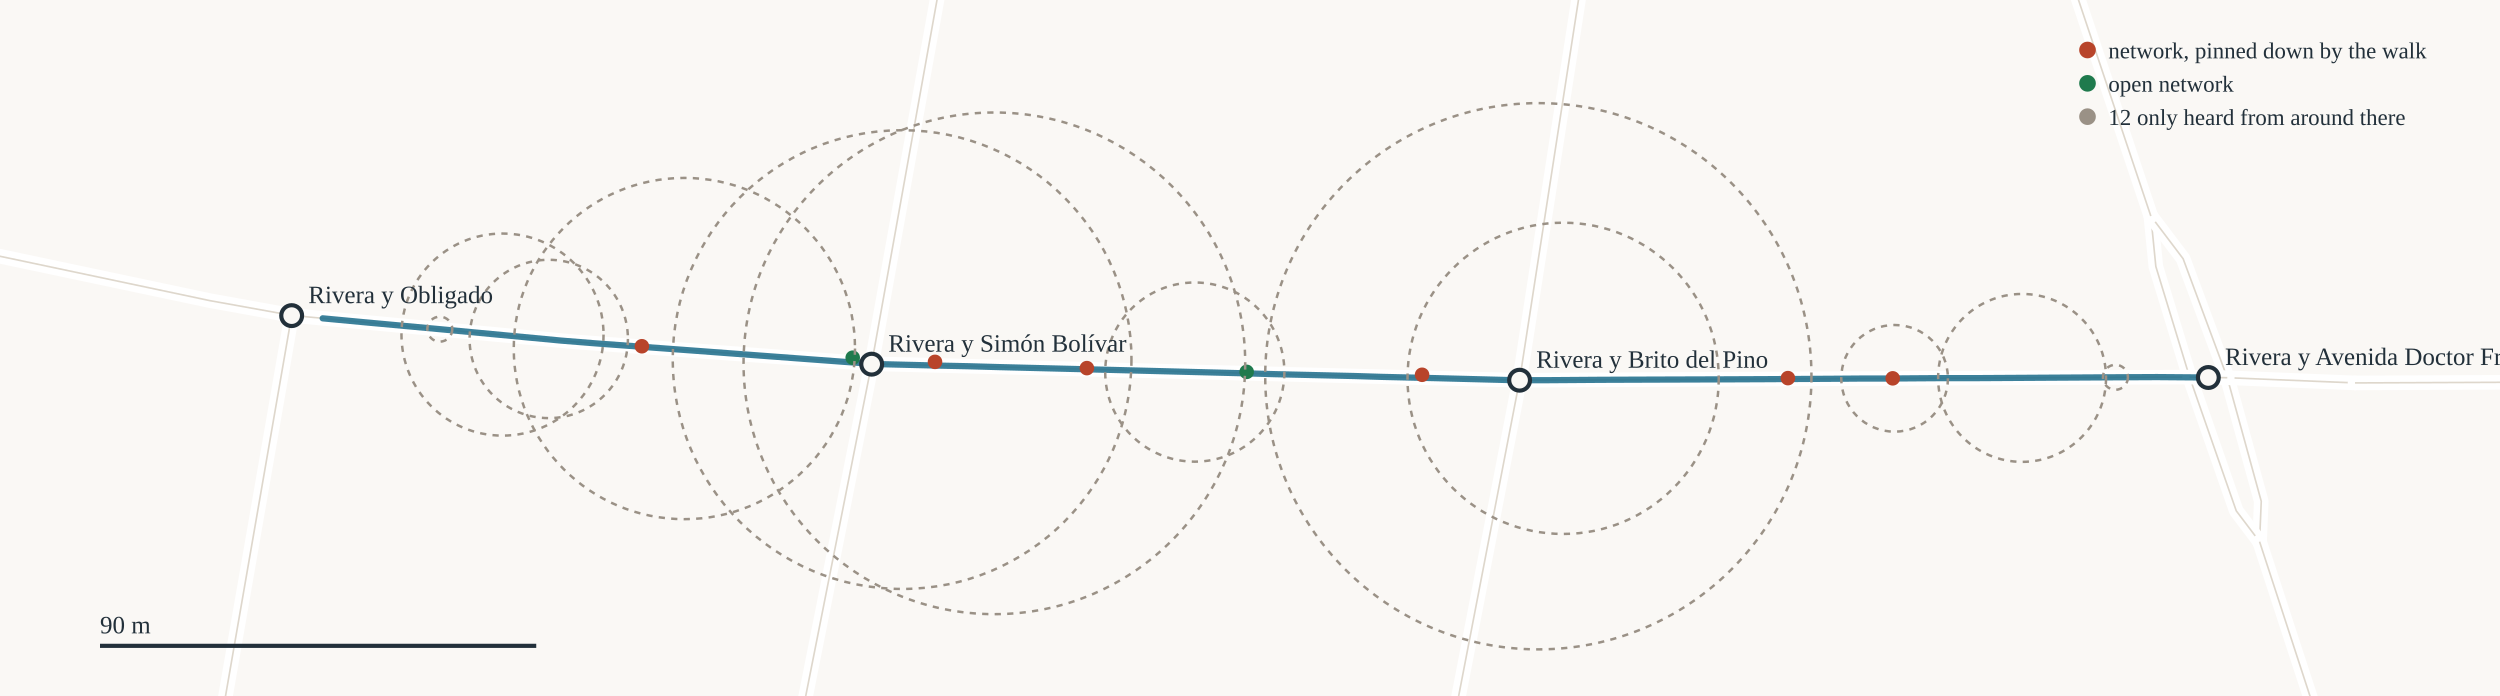
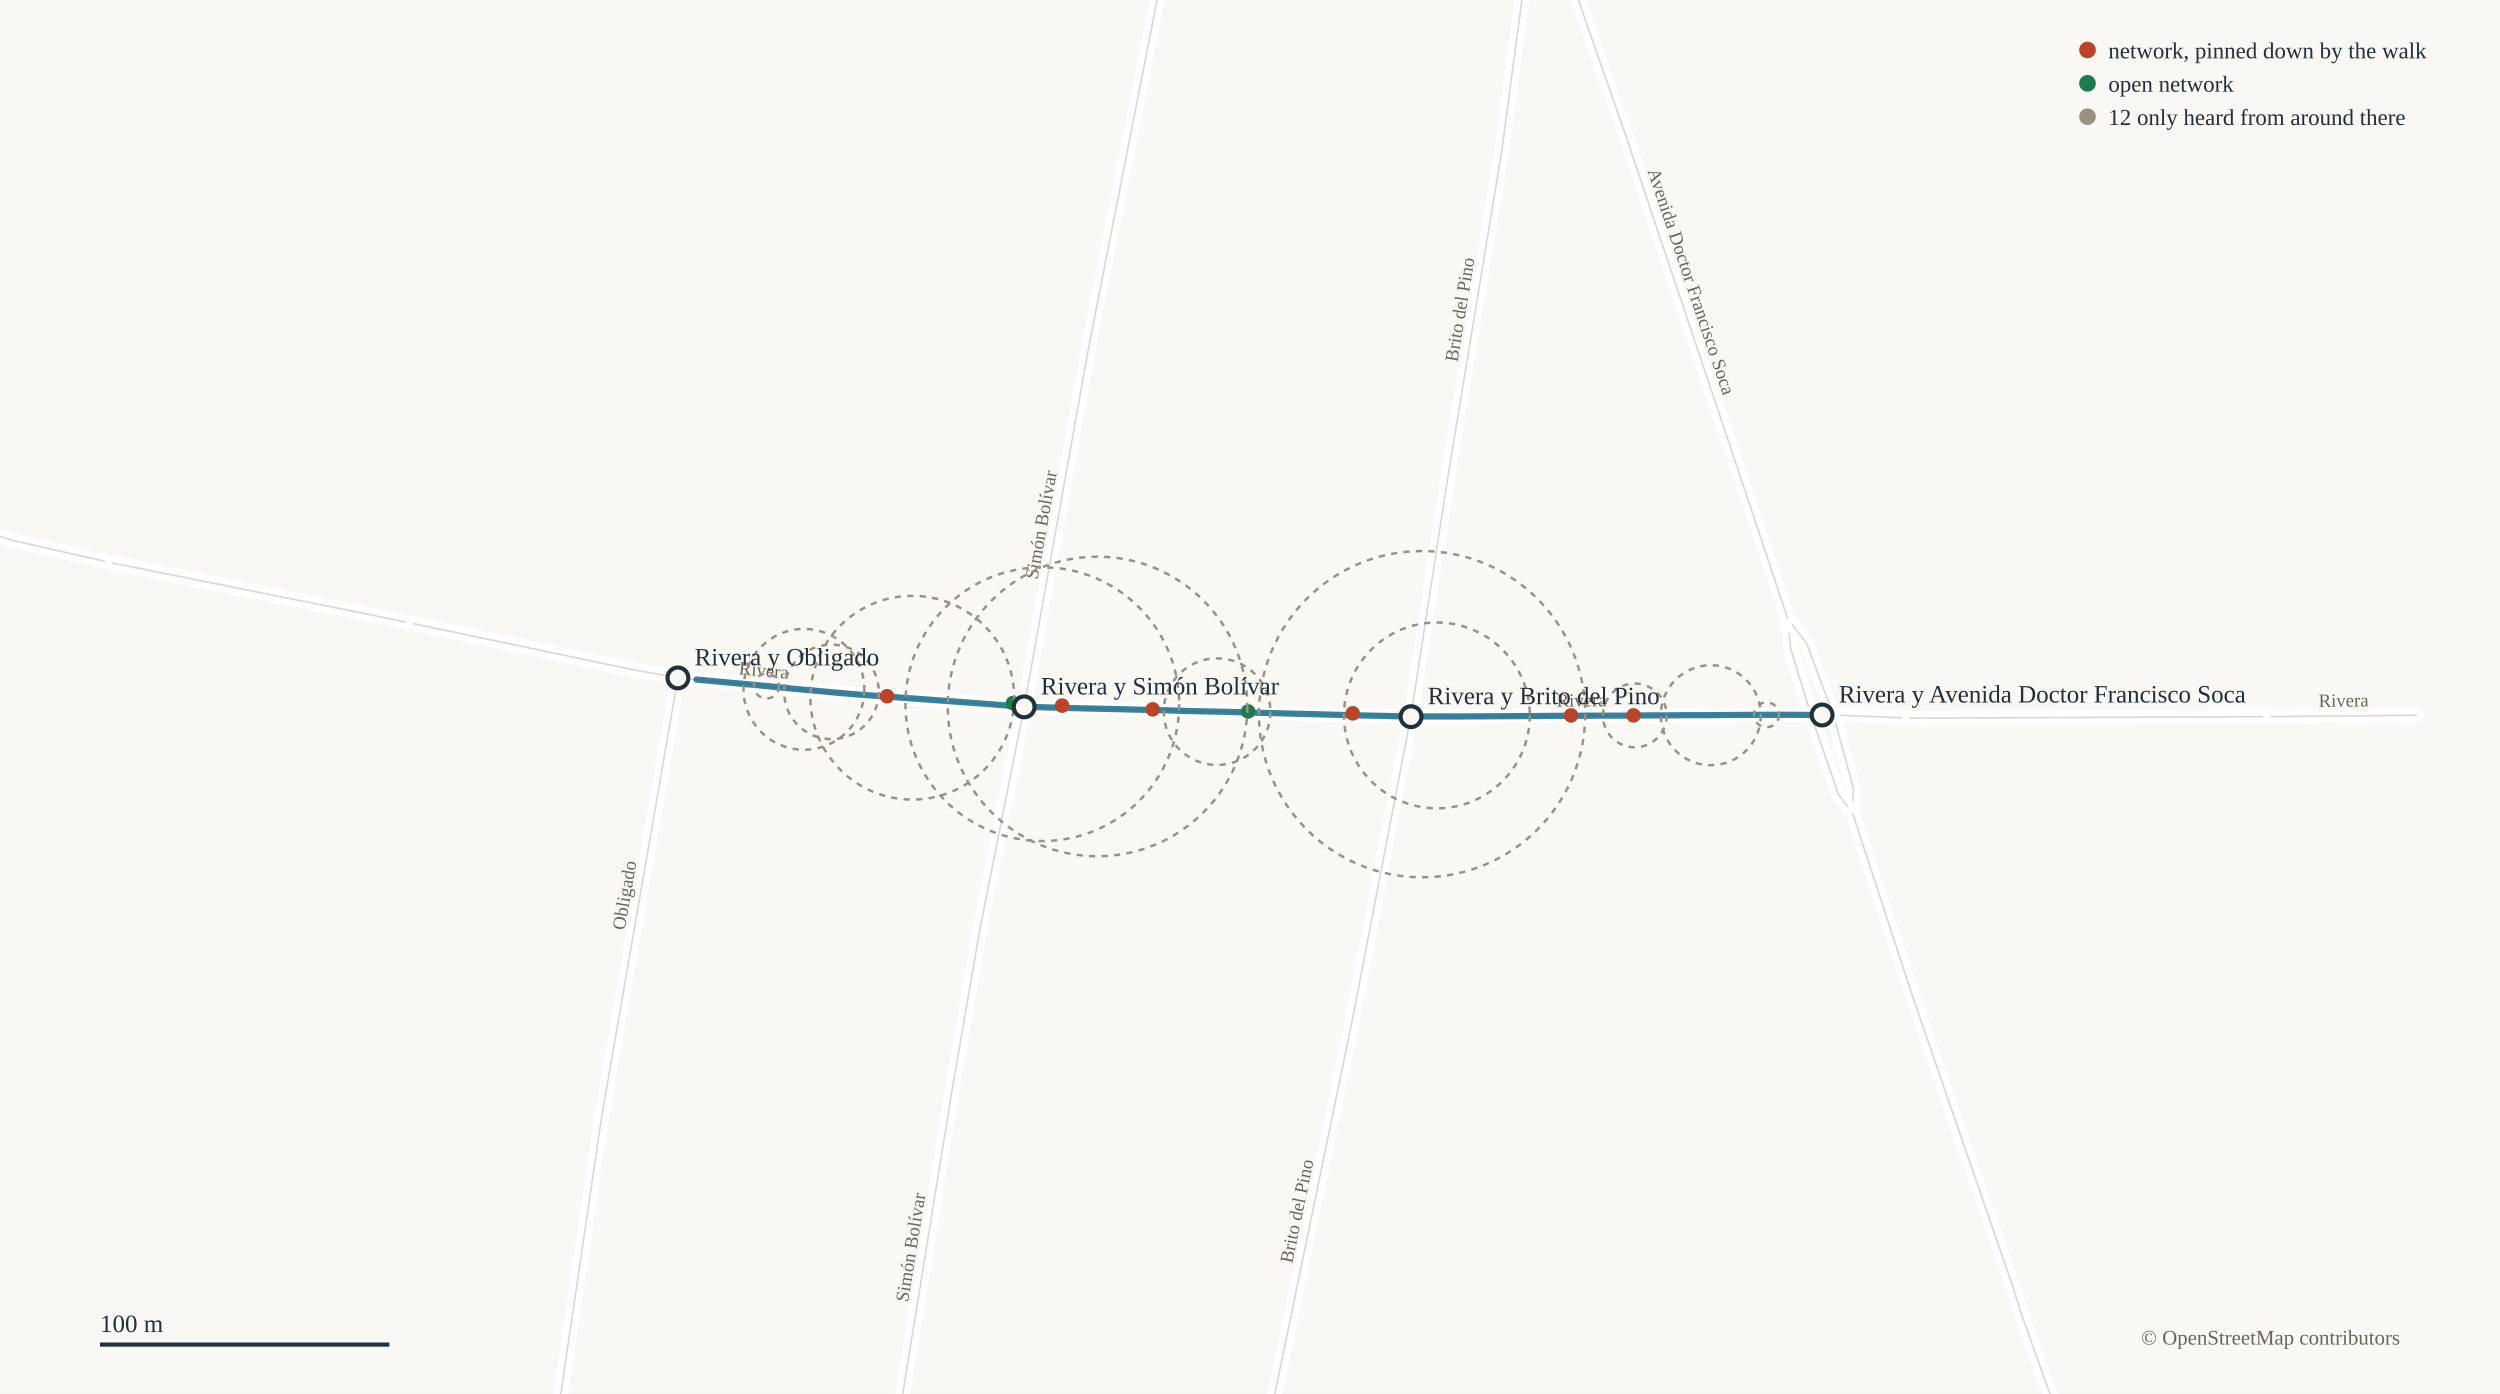
- <svg xmlns="http://www.w3.org/2000/svg" viewBox="0 0 1200 334" width="1200" height="334">
+ <svg xmlns="http://www.w3.org/2000/svg" viewBox="0 0 1200 669" width="1200" height="669">
  <rect width="100%" height="100%" fill="#faf8f5" />
-   <path d="M238.8,1196.1 L259.2,1065.6 L261.9,1044.1 L318.3,741.8 L360.7,480.9 L382.8,354.0 L418.4,174.6" fill="none" stroke="#ffffff" stroke-width="7" stroke-linecap="round" stroke-linejoin="round" />
-   <path d="M238.8,1196.1 L259.2,1065.6 L261.9,1044.1 L318.3,741.8 L360.7,480.9 L382.8,354.0 L418.4,174.6" fill="none" stroke="#ded7cc" stroke-width="0.8" />
-   <path d="M1084.6,260.0 L1085.4,240.6 L1069.1,181.3" fill="none" stroke="#ffffff" stroke-width="7" stroke-linecap="round" stroke-linejoin="round" />
-   <path d="M1084.6,260.0 L1085.4,240.6 L1069.1,181.3" fill="none" stroke="#ded7cc" stroke-width="0.8" />
-   <path d="M140.0,151.4 L78.5,505.3 L39.7,768.1 L6.8,1047.1 L8.4,1065.8 L11.4,1104.9" fill="none" stroke="#ffffff" stroke-width="7" stroke-linecap="round" stroke-linejoin="round" />
-   <path d="M140.0,151.4 L78.5,505.3 L39.7,768.1 L6.8,1047.1 L8.4,1065.8 L11.4,1104.9" fill="none" stroke="#ded7cc" stroke-width="0.8" />
-   <path d="M835.7,-474.9 L819.2,-397.5 L802.5,-273.0 L759.6,-12.5 L729.4,182.5" fill="none" stroke="#ffffff" stroke-width="7" stroke-linecap="round" stroke-linejoin="round" />
-   <path d="M835.7,-474.9 L819.2,-397.5 L802.5,-273.0 L759.6,-12.5 L729.4,182.5" fill="none" stroke="#ded7cc" stroke-width="0.8" />
-   <path d="M1051.0,181.0 L1073.4,245.2 L1084.6,260.0" fill="none" stroke="#ffffff" stroke-width="7" stroke-linecap="round" stroke-linejoin="round" />
-   <path d="M1051.0,181.0 L1073.4,245.2 L1084.6,260.0" fill="none" stroke="#ded7cc" stroke-width="0.8" />
-   <path d="M1032.4,103.7 L1034.8,127.9 L1051.0,181.0" fill="none" stroke="#ffffff" stroke-width="7" stroke-linecap="round" stroke-linejoin="round" />
-   <path d="M1032.4,103.7 L1034.8,127.9 L1051.0,181.0" fill="none" stroke="#ded7cc" stroke-width="0.8" />
-   <path d="M1069.1,181.3 L1047.9,124.2 L1032.4,103.7" fill="none" stroke="#ffffff" stroke-width="7" stroke-linecap="round" stroke-linejoin="round" />
-   <path d="M1069.1,181.3 L1047.9,124.2 L1032.4,103.7" fill="none" stroke="#ded7cc" stroke-width="0.8" />
-   <path d="M1032.4,103.7 L983.9,-41.2 L901.9,-285.5 L835.7,-474.9 L823.2,-510.2" fill="none" stroke="#ffffff" stroke-width="7" stroke-linecap="round" stroke-linejoin="round" />
-   <path d="M1032.4,103.7 L983.9,-41.2 L901.9,-285.5 L835.7,-474.9 L823.2,-510.2" fill="none" stroke="#ded7cc" stroke-width="0.8" />
-   <path d="M729.4,182.5 L1004.1,181.2 L1051.0,181.0" fill="none" stroke="#ffffff" stroke-width="7" stroke-linecap="round" stroke-linejoin="round" />
-   <path d="M729.4,182.5 L1004.1,181.2 L1051.0,181.0" fill="none" stroke="#ded7cc" stroke-width="0.8" />
-   <path d="M1069.1,181.3 L1130.4,183.8" fill="none" stroke="#ffffff" stroke-width="7" stroke-linecap="round" stroke-linejoin="round" />
-   <path d="M1069.1,181.3 L1130.4,183.8" fill="none" stroke="#ded7cc" stroke-width="0.8" />
-   <path d="M418.4,174.6 L729.4,182.5" fill="none" stroke="#ffffff" stroke-width="7" stroke-linecap="round" stroke-linejoin="round" />
-   <path d="M418.4,174.6 L729.4,182.5" fill="none" stroke="#ded7cc" stroke-width="0.8" />
-   <path d="M1051.0,181.0 L1069.1,181.3" fill="none" stroke="#ffffff" stroke-width="7" stroke-linecap="round" stroke-linejoin="round" />
-   <path d="M1051.0,181.0 L1069.1,181.3" fill="none" stroke="#ded7cc" stroke-width="0.8" />
-   <path d="M1130.4,183.8 L1420.7,182.6" fill="none" stroke="#ffffff" stroke-width="7" stroke-linecap="round" stroke-linejoin="round" />
-   <path d="M1130.4,183.8 L1420.7,182.6" fill="none" stroke="#ded7cc" stroke-width="0.8" />
-   <path d="M-79.1,106.5 L-36.5,115.3 L100.7,144.3 L140.0,151.4" fill="none" stroke="#ffffff" stroke-width="7" stroke-linecap="round" stroke-linejoin="round" />
-   <path d="M-79.1,106.5 L-36.5,115.3 L100.7,144.3 L140.0,151.4" fill="none" stroke="#ded7cc" stroke-width="0.8" />
-   <path d="M729.4,182.5 L682.6,425.1 L677.5,449.3 L622.3,716.1 L570.4,984.2 L564.8,1014.4 L516.0,1272.3" fill="none" stroke="#ffffff" stroke-width="7" stroke-linecap="round" stroke-linejoin="round" />
-   <path d="M729.4,182.5 L682.6,425.1 L677.5,449.3 L622.3,716.1 L570.4,984.2 L564.8,1014.4 L516.0,1272.3" fill="none" stroke="#ded7cc" stroke-width="0.8" />
-   <path d="M418.4,174.6 L470.2,-113.8 L528.1,-408.3 L553.6,-552.0 L611.6,-886.1 L614.4,-899.0" fill="none" stroke="#ffffff" stroke-width="7" stroke-linecap="round" stroke-linejoin="round" />
-   <path d="M418.4,174.6 L470.2,-113.8 L528.1,-408.3 L553.6,-552.0 L611.6,-886.1 L614.4,-899.0" fill="none" stroke="#ded7cc" stroke-width="0.8" />
-   <path d="M1322.1,947.4 L1220.6,663.6 L1212.7,638.8 L1133.2,408.9 L1084.6,260.0" fill="none" stroke="#ffffff" stroke-width="7" stroke-linecap="round" stroke-linejoin="round" />
-   <path d="M1322.1,947.4 L1220.6,663.6 L1212.7,638.8 L1133.2,408.9 L1084.6,260.0" fill="none" stroke="#ded7cc" stroke-width="0.8" />
-   <path d="M140.0,151.4 L275.9,164.1 L418.4,174.6" fill="none" stroke="#ffffff" stroke-width="7" stroke-linecap="round" stroke-linejoin="round" />
-   <path d="M140.0,151.4 L275.9,164.1 L418.4,174.6" fill="none" stroke="#ded7cc" stroke-width="0.8" />
-   <path d="M1060.0,181.2 L1035.3,181.0 L1015.4,181.1 L1015.4,181.1 L982.2,181.3 L965.6,181.4 L949.0,181.5 L949.0,181.5 L949.0,181.5 L932.5,181.5 L918.2,181.6 L918.2,181.6 L918.2,181.6 L918.2,181.6 L905.8,181.7 L893.4,181.7 L880.9,181.8 L847.8,182.0 L825.7,182.1 L795.8,182.2 L768.7,182.3 L741.6,182.5 L727.1,182.5 L688.7,181.5 L675.9,181.2 L663.2,180.9 L663.2,180.9 L650.4,180.5 L637.6,180.2 L612.0,179.6 L598.0,179.2 L582.3,178.8 L582.3,178.8 L566.7,178.4 L566.7,178.4 L551.1,178.0 L551.1,178.0 L551.1,178.0 L535.4,177.6 L507.3,176.9 L479.2,176.2 L465.1,175.8 L451.1,175.5 L451.1,175.5 L422.9,174.8 L422.9,174.8 L422.9,174.8 L422.9,174.8 L422.9,174.8 L409.5,174.0 L393.3,172.8 L363.8,170.6 L363.8,170.6 L334.4,168.4 L318.1,167.2 L301.9,166.0 L285.7,164.8 L269.5,163.5 L269.5,163.5 L269.5,163.5 L251.5,161.8 L251.5,161.8 L251.5,161.8 L231.3,159.9 L211.1,158.0 L175.1,154.7 L154.9,152.8" fill="none" stroke="#1a6b8a" stroke-width="3" stroke-linecap="round" stroke-linejoin="round" opacity="0.85" />
-   <circle cx="1015.4" cy="181.1" r="6.0" fill="none" stroke="#9a9186" stroke-width="1.2" stroke-dasharray="3 3" />
-   <circle cx="970.6" cy="181.4" r="40.3" fill="none" stroke="#9a9186" stroke-width="1.2" stroke-dasharray="3 3" />
-   <circle cx="908.5" cy="181.6" r="3.5" fill="#b8442a" />
-   <circle cx="909.4" cy="181.6" r="25.6" fill="none" stroke="#9a9186" stroke-width="1.2" stroke-dasharray="3 3" />
-   <circle cx="858.2" cy="181.5" r="3.5" fill="#b8442a" />
-   <circle cx="738.4" cy="180.6" r="131.1" fill="none" stroke="#9a9186" stroke-width="1.2" stroke-dasharray="3 3" />
-   <circle cx="750.3" cy="181.6" r="74.7" fill="none" stroke="#9a9186" stroke-width="1.2" stroke-dasharray="3 3" />
-   <circle cx="682.6" cy="179.9" r="3.5" fill="#b8442a" />
-   <circle cx="598.4" cy="178.5" r="3.5" fill="#1f7a4d" />
-   <circle cx="573.5" cy="178.6" r="43.0" fill="none" stroke="#9a9186" stroke-width="1.2" stroke-dasharray="3 3" />
-   <circle cx="521.7" cy="176.7" r="3.5" fill="#b8442a" />
-   <circle cx="477.3" cy="174.4" r="120.4" fill="none" stroke="#9a9186" stroke-width="1.2" stroke-dasharray="3 3" />
-   <circle cx="433.0" cy="172.6" r="110.1" fill="none" stroke="#9a9186" stroke-width="1.2" stroke-dasharray="3 3" />
-   <circle cx="448.8" cy="173.7" r="3.5" fill="#b8442a" />
-   <circle cx="409.3" cy="171.7" r="3.5" fill="#1f7a4d" />
-   <circle cx="328.5" cy="167.3" r="81.9" fill="none" stroke="#9a9186" stroke-width="1.2" stroke-dasharray="3 3" />
-   <circle cx="308.1" cy="166.2" r="3.5" fill="#b8442a" />
-   <circle cx="263.4" cy="162.7" r="38.0" fill="none" stroke="#9a9186" stroke-width="1.2" stroke-dasharray="3 3" />
-   <circle cx="211.1" cy="158.0" r="6.0" fill="none" stroke="#9a9186" stroke-width="1.2" stroke-dasharray="3 3" />
-   <circle cx="241.2" cy="160.6" r="48.5" fill="none" stroke="#9a9186" stroke-width="1.2" stroke-dasharray="3 3" />
-   <circle cx="1060.0" cy="181.2" r="5" fill="#faf8f5" stroke="#22303a" stroke-width="2" />
-   <text x="1068.0" y="175.2" font-size="12" fill="#22303a">Rivera y Avenida Doctor Francisco Soca</text>
-   <circle cx="729.4" cy="182.5" r="5" fill="#faf8f5" stroke="#22303a" stroke-width="2" />
-   <text x="737.4" y="176.5" font-size="12" fill="#22303a">Rivera y Brito del Pino</text>
-   <circle cx="418.4" cy="174.8" r="5" fill="#faf8f5" stroke="#22303a" stroke-width="2" />
-   <text x="426.4" y="168.8" font-size="12" fill="#22303a">Rivera y Simón Bolívar</text>
-   <circle cx="140.0" cy="151.5" r="5" fill="#faf8f5" stroke="#22303a" stroke-width="2" />
-   <text x="148.0" y="145.5" font-size="12" fill="#22303a">Rivera y Obligado</text>
-   <line x1="48.0" y1="310.0" x2="257.4" y2="310.0" stroke="#22303a" stroke-width="2" />
-   <text x="48.0" y="304.0" font-size="12" fill="#22303a">90 m</text>
+   <path d="M384.4,949.0 L396.6,871.1 L398.2,858.2 L431.9,677.8 L457.2,522.0 L470.3,446.3 L491.6,339.3" fill="none" stroke="#ffffff" stroke-width="7" stroke-linecap="round" stroke-linejoin="round" />
+   <path d="M384.4,949.0 L396.6,871.1 L398.2,858.2 L431.9,677.8 L457.2,522.0 L470.3,446.3 L491.6,339.3" fill="none" stroke="#ded7cc" stroke-width="0.8" />
+   <path d="M889.2,390.2 L889.7,378.6 L880.0,343.2" fill="none" stroke="#ffffff" stroke-width="7" stroke-linecap="round" stroke-linejoin="round" />
+   <path d="M889.2,390.2 L889.7,378.6 L880.0,343.2" fill="none" stroke="#ded7cc" stroke-width="0.8" />
+   <path d="M325.4,325.4 L288.7,536.6 L265.6,693.5 L245.9,860.0 L246.9,871.2 L248.7,894.5" fill="none" stroke="#ffffff" stroke-width="7" stroke-linecap="round" stroke-linejoin="round" />
+   <path d="M325.4,325.4 L288.7,536.6 L265.6,693.5 L245.9,860.0 L246.9,871.2 L248.7,894.5" fill="none" stroke="#ded7cc" stroke-width="0.8" />
+   <path d="M740.7,-48.4 L730.8,-2.2 L720.9,72.1 L695.2,227.5 L677.2,344.0" fill="none" stroke="#ffffff" stroke-width="7" stroke-linecap="round" stroke-linejoin="round" />
+   <path d="M740.7,-48.4 L730.8,-2.2 L720.9,72.1 L695.2,227.5 L677.2,344.0" fill="none" stroke="#ded7cc" stroke-width="0.8" />
+   <path d="M869.2,343.0 L882.5,381.4 L889.2,390.2" fill="none" stroke="#ffffff" stroke-width="7" stroke-linecap="round" stroke-linejoin="round" />
+   <path d="M869.2,343.0 L882.5,381.4 L889.2,390.2" fill="none" stroke="#ded7cc" stroke-width="0.8" />
+   <path d="M858.1,296.9 L859.5,311.3 L869.2,343.0" fill="none" stroke="#ffffff" stroke-width="7" stroke-linecap="round" stroke-linejoin="round" />
+   <path d="M858.1,296.9 L859.5,311.3 L869.2,343.0" fill="none" stroke="#ded7cc" stroke-width="0.8" />
+   <path d="M880.0,343.2 L867.3,309.1 L858.1,296.9" fill="none" stroke="#ffffff" stroke-width="7" stroke-linecap="round" stroke-linejoin="round" />
+   <path d="M880.0,343.2 L867.3,309.1 L858.1,296.9" fill="none" stroke="#ded7cc" stroke-width="0.8" />
+   <path d="M858.1,296.9 L829.2,210.4 L780.2,64.6 L740.7,-48.4 L733.2,-69.5" fill="none" stroke="#ffffff" stroke-width="7" stroke-linecap="round" stroke-linejoin="round" />
+   <path d="M858.1,296.9 L829.2,210.4 L780.2,64.6 L740.7,-48.4 L733.2,-69.5" fill="none" stroke="#ded7cc" stroke-width="0.8" />
+   <path d="M677.2,344.0 L841.2,343.2 L869.2,343.0" fill="none" stroke="#ffffff" stroke-width="7" stroke-linecap="round" stroke-linejoin="round" />
+   <path d="M677.2,344.0 L841.2,343.2 L869.2,343.0" fill="none" stroke="#ded7cc" stroke-width="0.8" />
+   <path d="M880.0,343.2 L916.6,344.7" fill="none" stroke="#ffffff" stroke-width="7" stroke-linecap="round" stroke-linejoin="round" />
+   <path d="M880.0,343.2 L916.6,344.7" fill="none" stroke="#ded7cc" stroke-width="0.8" />
+   <path d="M491.6,339.3 L677.2,344.0" fill="none" stroke="#ffffff" stroke-width="7" stroke-linecap="round" stroke-linejoin="round" />
+   <path d="M491.6,339.3 L677.2,344.0" fill="none" stroke="#ded7cc" stroke-width="0.8" />
+   <path d="M869.2,343.0 L880.0,343.2" fill="none" stroke="#ffffff" stroke-width="7" stroke-linecap="round" stroke-linejoin="round" />
+   <path d="M869.2,343.0 L880.0,343.2" fill="none" stroke="#ded7cc" stroke-width="0.8" />
+   <path d="M916.6,344.7 L1089.8,344.0" fill="none" stroke="#ffffff" stroke-width="7" stroke-linecap="round" stroke-linejoin="round" />
+   <path d="M916.6,344.7 L1089.8,344.0" fill="none" stroke="#ded7cc" stroke-width="0.8" />
+   <path d="M194.7,298.6 L220.1,303.9 L302.0,321.1 L325.4,325.4" fill="none" stroke="#ffffff" stroke-width="7" stroke-linecap="round" stroke-linejoin="round" />
+   <path d="M194.7,298.6 L220.1,303.9 L302.0,321.1 L325.4,325.4" fill="none" stroke="#ded7cc" stroke-width="0.8" />
+   <path d="M677.2,344.0 L649.3,488.7 L646.3,503.2 L613.3,662.4 L582.3,822.5 L579.0,840.5 L549.8,994.4" fill="none" stroke="#ffffff" stroke-width="7" stroke-linecap="round" stroke-linejoin="round" />
+   <path d="M677.2,344.0 L649.3,488.7 L646.3,503.2 L613.3,662.4 L582.3,822.5 L579.0,840.5 L549.8,994.4" fill="none" stroke="#ded7cc" stroke-width="0.8" />
+   <path d="M491.6,339.3 L522.5,167.1 L557.1,-8.7 L572.3,-94.5 L606.9,-293.9 L608.6,-301.6" fill="none" stroke="#ffffff" stroke-width="7" stroke-linecap="round" stroke-linejoin="round" />
+   <path d="M491.6,339.3 L522.5,167.1 L557.1,-8.7 L572.3,-94.5 L606.9,-293.9 L608.6,-301.6" fill="none" stroke="#ded7cc" stroke-width="0.8" />
+   <path d="M1031.0,800.5 L970.4,631.1 L965.7,616.3 L918.3,479.1 L889.2,390.2" fill="none" stroke="#ffffff" stroke-width="7" stroke-linecap="round" stroke-linejoin="round" />
+   <path d="M1031.0,800.5 L970.4,631.1 L965.7,616.3 L918.3,479.1 L889.2,390.2" fill="none" stroke="#ded7cc" stroke-width="0.8" />
+   <path d="M-79.8,230.7 L5.6,259.3 L53.7,270.2" fill="none" stroke="#ffffff" stroke-width="7" stroke-linecap="round" stroke-linejoin="round" />
+   <path d="M-79.8,230.7 L5.6,259.3 L53.7,270.2" fill="none" stroke="#ded7cc" stroke-width="0.8" />
+   <path d="M53.7,270.2 L177.0,294.9 L194.7,298.6" fill="none" stroke="#ffffff" stroke-width="7" stroke-linecap="round" stroke-linejoin="round" />
+   <path d="M53.7,270.2 L177.0,294.9 L194.7,298.6" fill="none" stroke="#ded7cc" stroke-width="0.8" />
+   <path d="M325.4,325.4 L406.6,333.0 L491.6,339.3" fill="none" stroke="#ffffff" stroke-width="7" stroke-linecap="round" stroke-linejoin="round" />
+   <path d="M325.4,325.4 L406.6,333.0 L491.6,339.3" fill="none" stroke="#ded7cc" stroke-width="0.8" />
+   <path d="M1089.8,344.0 L1160.1,343.3" fill="none" stroke="#ffffff" stroke-width="7" stroke-linecap="round" stroke-linejoin="round" />
+   <path d="M1089.8,344.0 L1160.1,343.3" fill="none" stroke="#ded7cc" stroke-width="0.8" />
+   <text x="804.7" y="137.5" dy="-4.5" font-size="9" text-anchor="middle" transform="rotate(71.4 804.7 137.5)" fill="none" stroke="#faf8f5" stroke-width="3" stroke-linejoin="round">Avenida Doctor Francisco Soca</text>
+   <text x="804.7" y="137.5" dy="-4.5" font-size="9" text-anchor="middle" transform="rotate(71.4 804.7 137.5)" fill="#6b645b">Avenida Doctor Francisco Soca</text>
+   <text x="444.5" y="599.9" dy="-4.5" font-size="9" text-anchor="middle" transform="rotate(-80.8 444.5 599.9)" fill="none" stroke="#faf8f5" stroke-width="3" stroke-linejoin="round">Simón Bolívar</text>
+   <text x="444.5" y="599.9" dy="-4.5" font-size="9" text-anchor="middle" transform="rotate(-80.8 444.5 599.9)" fill="#6b645b">Simón Bolívar</text>
+   <text x="507.1" y="253.2" dy="-4.5" font-size="9" text-anchor="middle" transform="rotate(-79.8 507.1 253.2)" fill="none" stroke="#faf8f5" stroke-width="3" stroke-linejoin="round">Simón Bolívar</text>
+   <text x="507.1" y="253.2" dy="-4.5" font-size="9" text-anchor="middle" transform="rotate(-79.8 507.1 253.2)" fill="#6b645b">Simón Bolívar</text>
+   <text x="1125.0" y="343.7" dy="-4.5" font-size="9" text-anchor="middle" transform="rotate(-0.6 1125.0 343.7)" fill="none" stroke="#faf8f5" stroke-width="3" stroke-linejoin="round">Rivera</text>
+   <text x="1125.0" y="343.7" dy="-4.5" font-size="9" text-anchor="middle" transform="rotate(-0.6 1125.0 343.7)" fill="#6b645b">Rivera</text>
+   <text x="759.2" y="343.6" dy="-4.5" font-size="9" text-anchor="middle" transform="rotate(-0.3 759.2 343.6)" fill="none" stroke="#faf8f5" stroke-width="3" stroke-linejoin="round">Rivera</text>
+   <text x="759.2" y="343.6" dy="-4.5" font-size="9" text-anchor="middle" transform="rotate(-0.3 759.2 343.6)" fill="#6b645b">Rivera</text>
+   <text x="366.0" y="329.2" dy="-4.5" font-size="9" text-anchor="middle" transform="rotate(5.3 366.0 329.2)" fill="none" stroke="#faf8f5" stroke-width="3" stroke-linejoin="round">Rivera</text>
+   <text x="366.0" y="329.2" dy="-4.5" font-size="9" text-anchor="middle" transform="rotate(5.3 366.0 329.2)" fill="#6b645b">Rivera</text>
+   <text x="307.1" y="431.0" dy="-4.5" font-size="9" text-anchor="middle" transform="rotate(-80.2 307.1 431.0)" fill="none" stroke="#faf8f5" stroke-width="3" stroke-linejoin="round">Obligado</text>
+   <text x="307.1" y="431.0" dy="-4.5" font-size="9" text-anchor="middle" transform="rotate(-80.2 307.1 431.0)" fill="#6b645b">Obligado</text>
+   <text x="708.1" y="149.8" dy="-4.5" font-size="9" text-anchor="middle" transform="rotate(-80.6 708.1 149.8)" fill="none" stroke="#faf8f5" stroke-width="3" stroke-linejoin="round">Brito del Pino</text>
+   <text x="708.1" y="149.8" dy="-4.5" font-size="9" text-anchor="middle" transform="rotate(-80.6 708.1 149.8)" fill="#6b645b">Brito del Pino</text>
+   <text x="629.8" y="582.8" dy="-4.5" font-size="9" text-anchor="middle" transform="rotate(-78.3 629.8 582.8)" fill="none" stroke="#faf8f5" stroke-width="3" stroke-linejoin="round">Brito del Pino</text>
+   <text x="629.8" y="582.8" dy="-4.5" font-size="9" text-anchor="middle" transform="rotate(-78.3 629.8 582.8)" fill="#6b645b">Brito del Pino</text>
+   <path d="M874.6,343.2 L859.8,343.1 L847.9,343.1 L847.9,343.1 L828.1,343.2 L818.2,343.3 L808.3,343.3 L808.3,343.3 L808.3,343.3 L798.4,343.4 L790.0,343.4 L790.0,343.4 L790.0,343.4 L790.0,343.4 L782.5,343.5 L775.1,343.5 L767.7,343.5 L747.9,343.6 L734.7,343.7 L716.9,343.8 L700.7,343.9 L684.5,343.9 L675.9,343.9 L653.0,343.4 L645.3,343.2 L637.7,343.0 L637.7,343.0 L630.1,342.8 L622.4,342.6 L607.2,342.2 L598.8,342.0 L589.5,341.7 L589.5,341.7 L580.1,341.5 L580.1,341.5 L570.8,341.3 L570.8,341.3 L570.8,341.3 L561.5,341.0 L544.7,340.6 L527.9,340.2 L519.5,340.0 L511.1,339.8 L511.1,339.8 L494.3,339.3 L494.3,339.3 L494.3,339.3 L494.3,339.3 L494.3,339.3 L486.3,338.9 L476.6,338.1 L459.0,336.8 L459.0,336.8 L441.4,335.5 L431.8,334.8 L422.1,334.1 L412.4,333.4 L402.7,332.6 L402.7,332.6 L402.7,332.6 L392.0,331.6 L392.0,331.6 L392.0,331.6 L379.9,330.5 L367.9,329.3 L346.4,327.3 L334.3,326.2" fill="none" stroke="#1a6b8a" stroke-width="3" stroke-linecap="round" stroke-linejoin="round" opacity="0.85" />
+   <circle cx="847.9" cy="343.1" r="6.0" fill="none" stroke="#9a9186" stroke-width="1.2" stroke-dasharray="3 3" />
+   <circle cx="821.2" cy="343.3" r="24.0" fill="none" stroke="#9a9186" stroke-width="1.2" stroke-dasharray="3 3" />
+   <circle cx="784.1" cy="343.4" r="3.5" fill="#b8442a" />
+   <circle cx="784.7" cy="343.4" r="15.3" fill="none" stroke="#9a9186" stroke-width="1.2" stroke-dasharray="3 3" />
+   <circle cx="754.1" cy="343.4" r="3.5" fill="#b8442a" />
+   <circle cx="682.6" cy="342.8" r="78.3" fill="none" stroke="#9a9186" stroke-width="1.2" stroke-dasharray="3 3" />
+   <circle cx="689.7" cy="343.4" r="44.6" fill="none" stroke="#9a9186" stroke-width="1.2" stroke-dasharray="3 3" />
+   <circle cx="649.3" cy="342.4" r="3.5" fill="#b8442a" />
+   <circle cx="599.1" cy="341.5" r="3.5" fill="#1f7a4d" />
+   <circle cx="584.2" cy="341.6" r="25.6" fill="none" stroke="#9a9186" stroke-width="1.2" stroke-dasharray="3 3" />
+   <circle cx="553.3" cy="340.5" r="3.5" fill="#b8442a" />
+   <circle cx="526.8" cy="339.1" r="71.9" fill="none" stroke="#9a9186" stroke-width="1.2" stroke-dasharray="3 3" />
+   <circle cx="500.3" cy="338.0" r="65.7" fill="none" stroke="#9a9186" stroke-width="1.2" stroke-dasharray="3 3" />
+   <circle cx="509.8" cy="338.7" r="3.5" fill="#b8442a" />
+   <circle cx="486.2" cy="337.5" r="3.5" fill="#1f7a4d" />
+   <circle cx="437.9" cy="334.9" r="48.9" fill="none" stroke="#9a9186" stroke-width="1.2" stroke-dasharray="3 3" />
+   <circle cx="425.8" cy="334.2" r="3.5" fill="#b8442a" />
+   <circle cx="399.1" cy="332.1" r="22.7" fill="none" stroke="#9a9186" stroke-width="1.2" stroke-dasharray="3 3" />
+   <circle cx="367.9" cy="329.3" r="6.0" fill="none" stroke="#9a9186" stroke-width="1.2" stroke-dasharray="3 3" />
+   <circle cx="385.9" cy="330.9" r="29.0" fill="none" stroke="#9a9186" stroke-width="1.2" stroke-dasharray="3 3" />
+   <circle cx="874.6" cy="343.2" r="5" fill="#faf8f5" stroke="#22303a" stroke-width="2" />
+   <text x="882.6" y="337.2" font-size="12" fill="#22303a">Rivera y Avenida Doctor Francisco Soca</text>
+   <circle cx="677.3" cy="344.0" r="5" fill="#faf8f5" stroke="#22303a" stroke-width="2" />
+   <text x="685.3" y="338.0" font-size="12" fill="#22303a">Rivera y Brito del Pino</text>
+   <circle cx="491.6" cy="339.3" r="5" fill="#faf8f5" stroke="#22303a" stroke-width="2" />
+   <text x="499.6" y="333.3" font-size="12" fill="#22303a">Rivera y Simón Bolívar</text>
+   <circle cx="325.4" cy="325.4" r="5" fill="#faf8f5" stroke="#22303a" stroke-width="2" />
+   <text x="333.4" y="319.4" font-size="12" fill="#22303a">Rivera y Obligado</text>
+   <line x1="48.0" y1="645.4" x2="186.9" y2="645.4" stroke="#22303a" stroke-width="2" />
+   <text x="48.0" y="639.4" font-size="12" fill="#22303a">100 m</text>
  <circle cx="1002.0" cy="24.0" r="4" fill="#b8442a" />
  <text x="1012.0" y="28.0" font-size="11" fill="#22303a">network, pinned down by the walk</text>
  <circle cx="1002.0" cy="40.0" r="4" fill="#1f7a4d" />
  <text x="1012.0" y="44.0" font-size="11" fill="#22303a">open network</text>
  <circle cx="1002.0" cy="56.0" r="4" fill="#9a9186" />
  <text x="1012.0" y="60.0" font-size="11" fill="#22303a">12 only heard from around there</text>
+   <text x="1152.0" y="645.4" font-size="10" fill="#6b645b" text-anchor="end">© OpenStreetMap contributors</text>
</svg>
